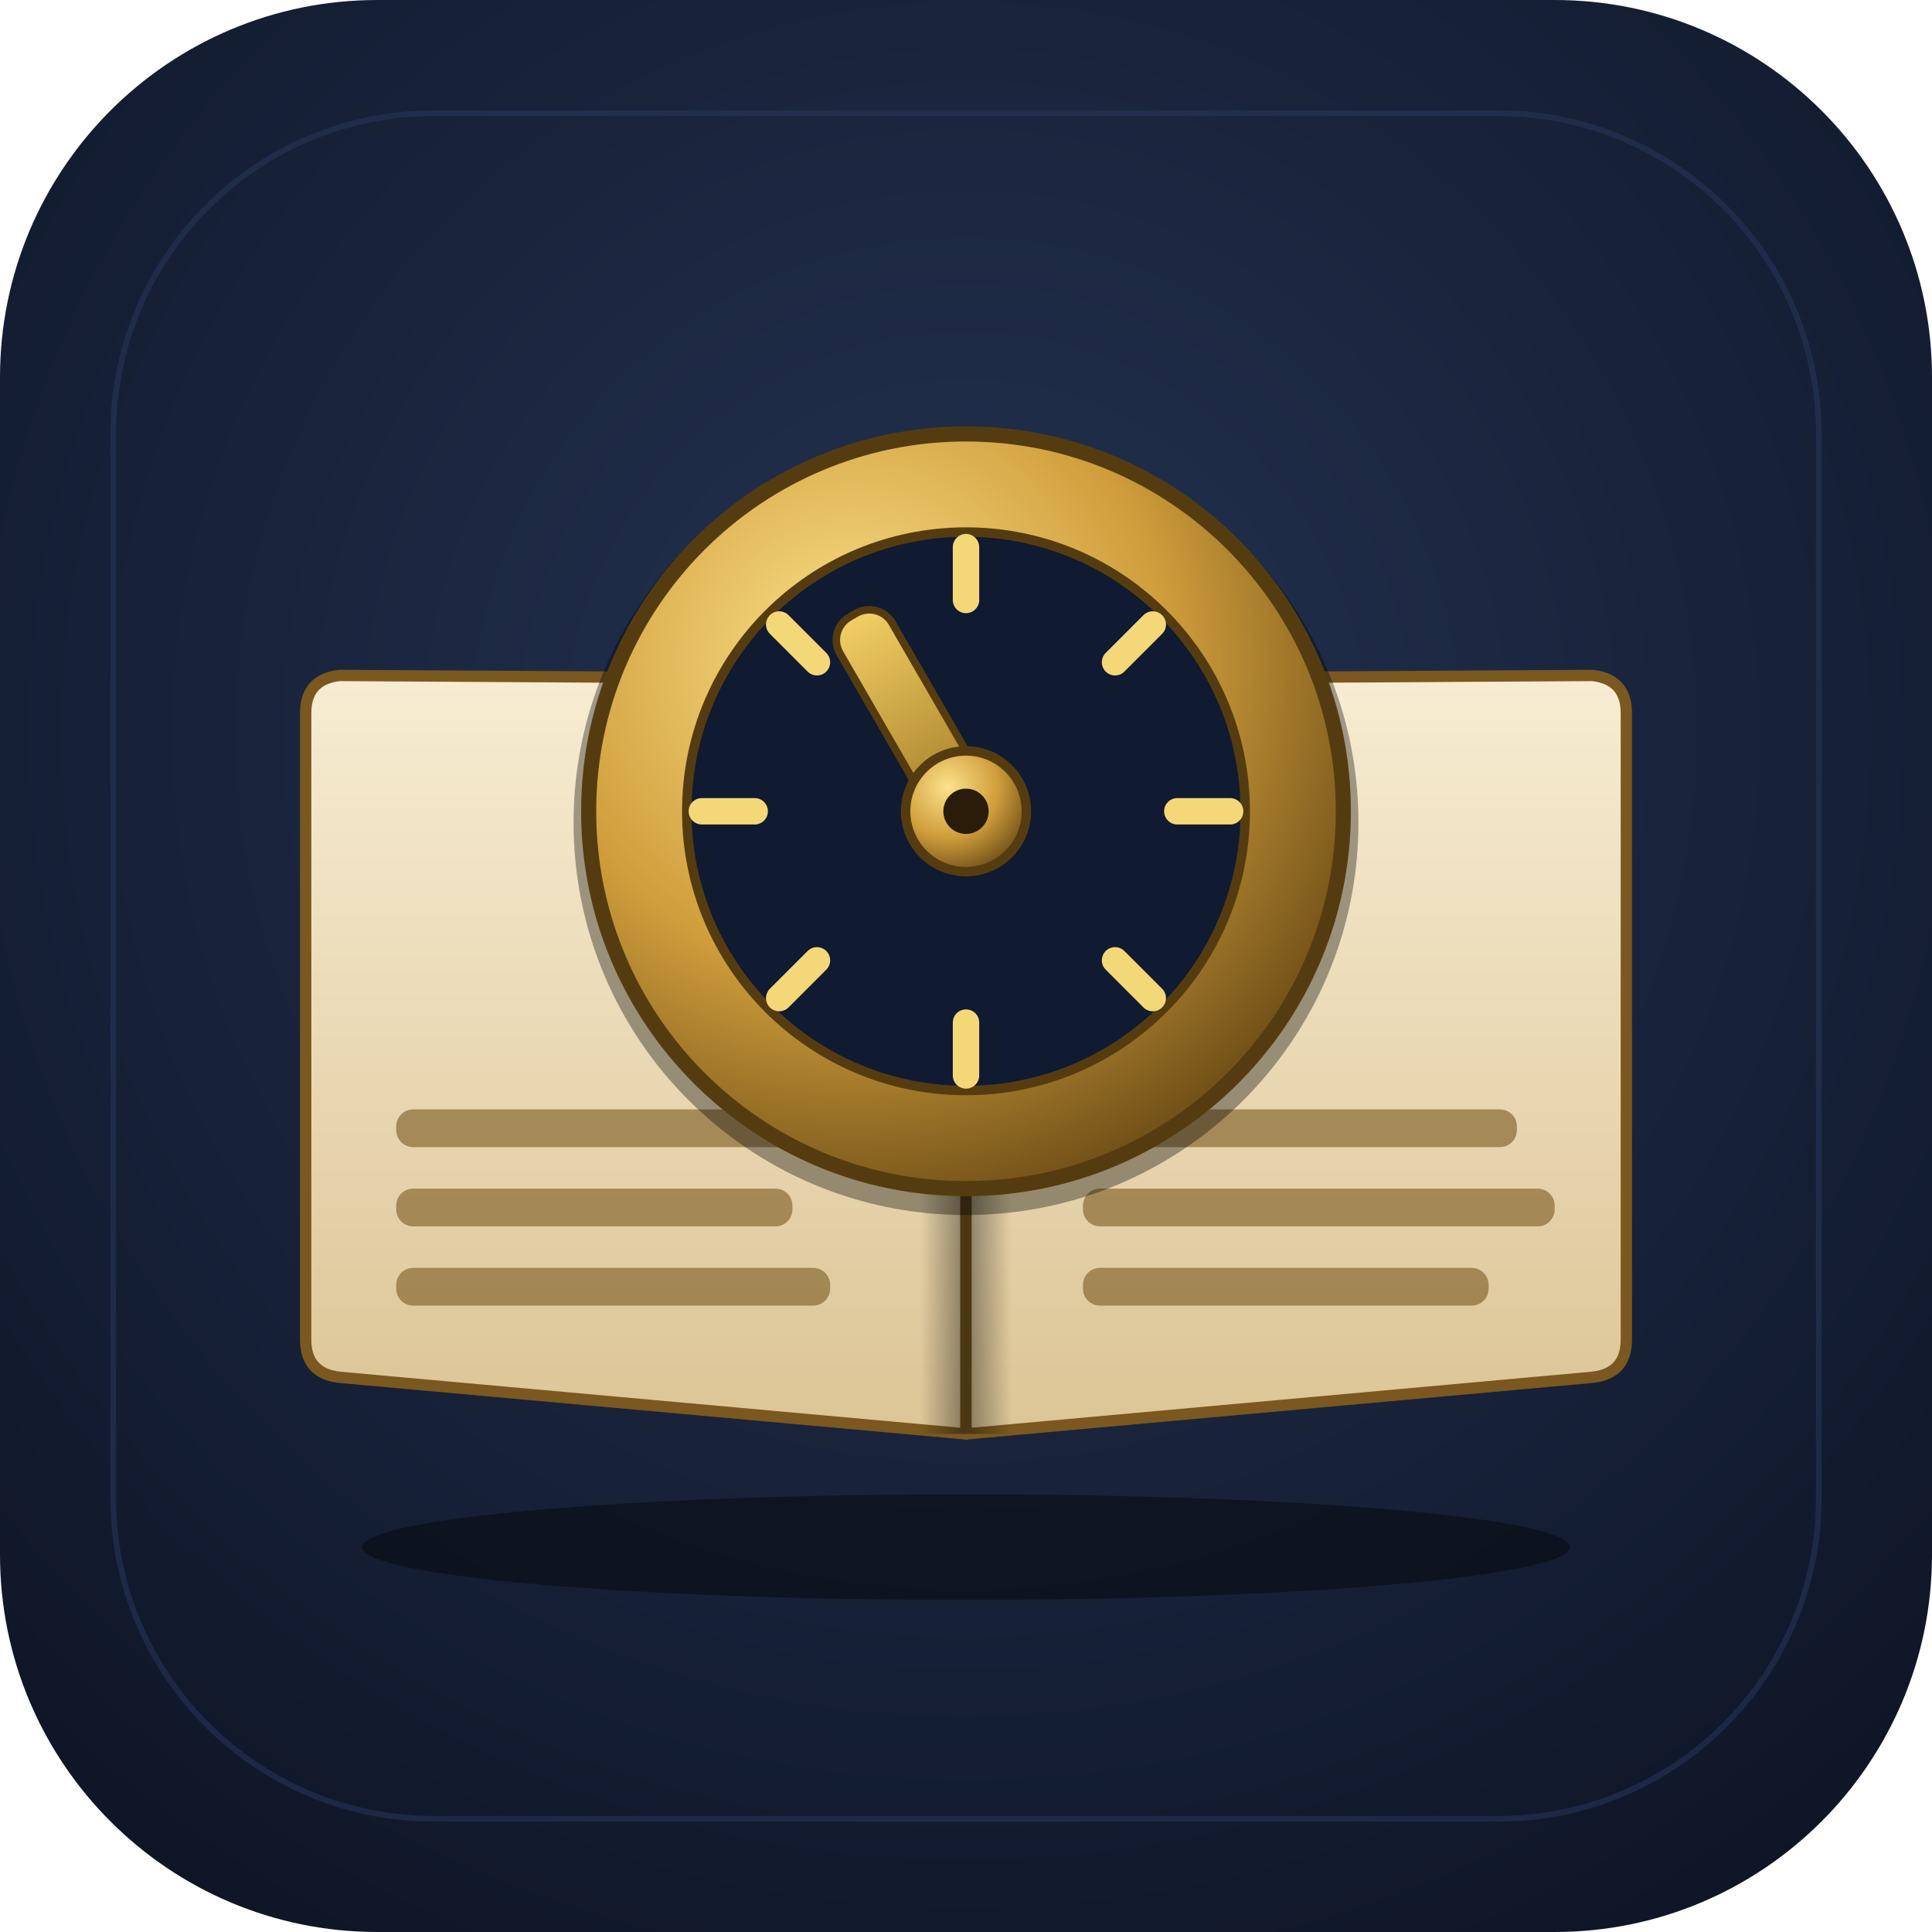
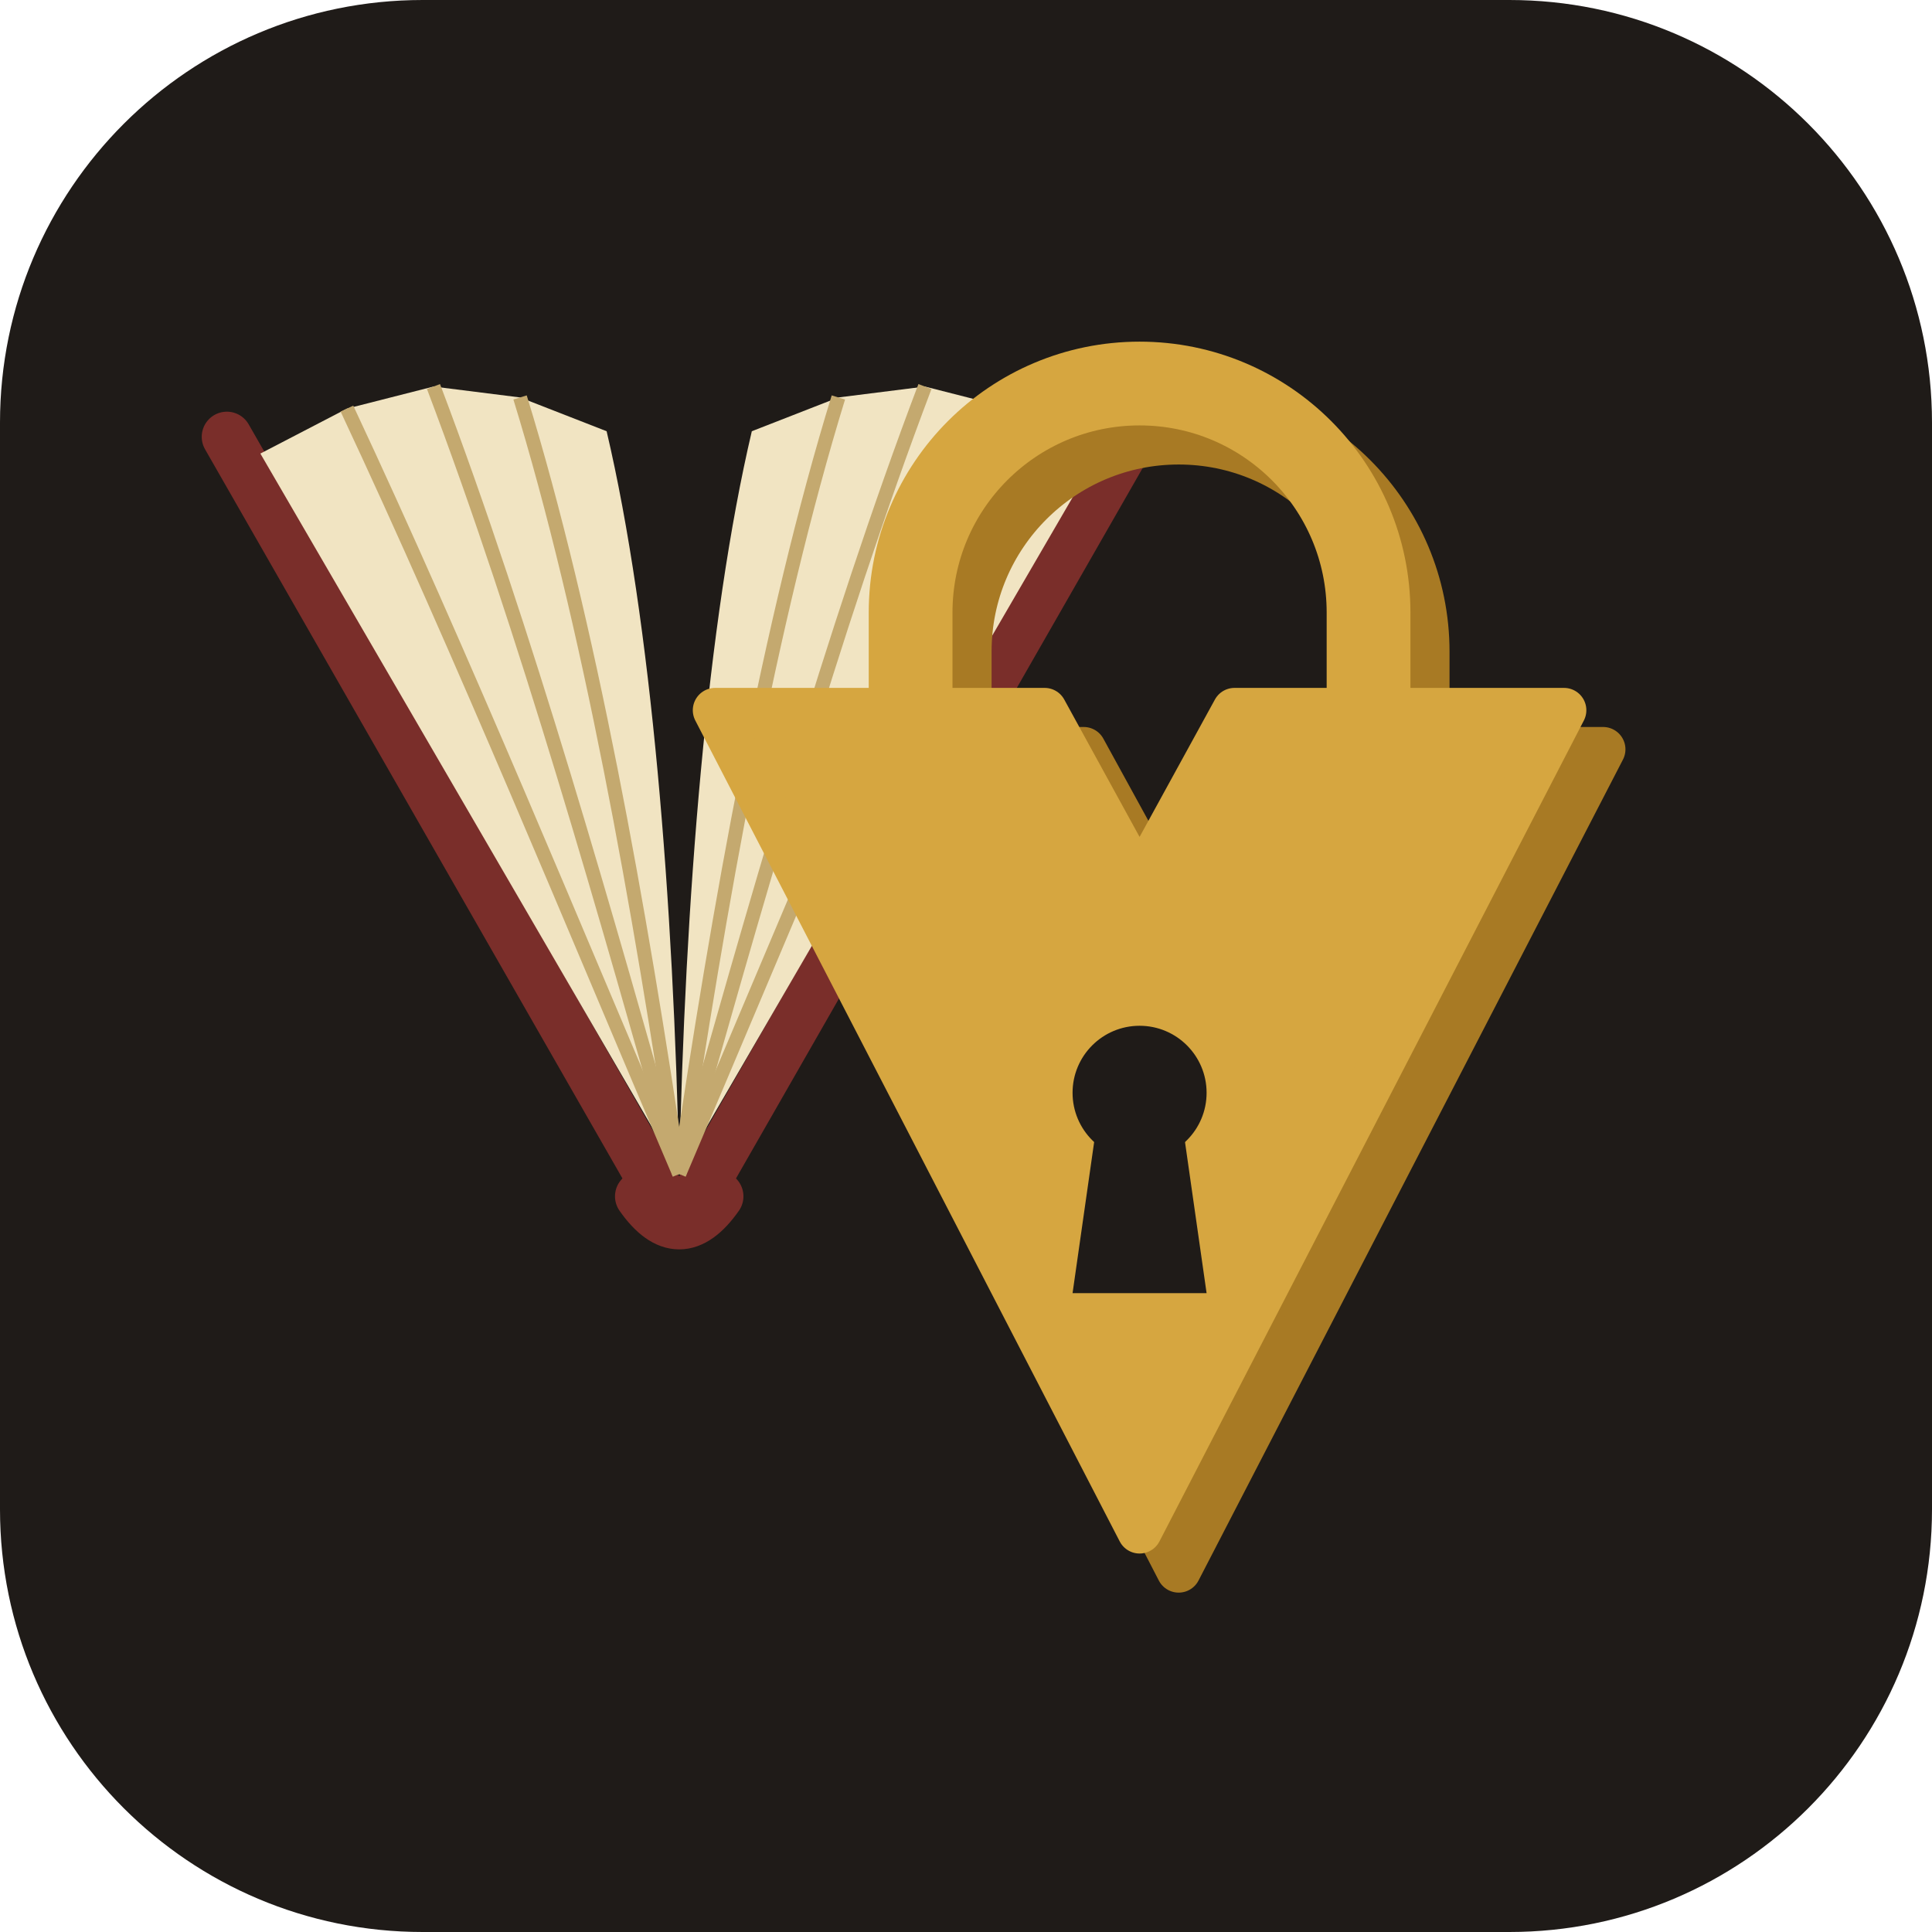
- <svg xmlns="http://www.w3.org/2000/svg" viewBox="0 0 1024 1024" width="1024" height="1024">
+ <svg xmlns="http://www.w3.org/2000/svg" xmlns:xlink="http://www.w3.org/1999/xlink" viewBox="0 0 512 512">
  <defs>
-     <radialGradient id="bg" cx="50%" cy="38%" r="75%">
-       <stop offset="0%" stop-color="#243352" />
-       <stop offset="100%" stop-color="#0d1424" />
-     </radialGradient>
-     <linearGradient id="page" x1="0%" y1="0%" x2="0%" y2="100%">
-       <stop offset="0%" stop-color="#f7ecd2" />
-       <stop offset="100%" stop-color="#dcc596" />
-     </linearGradient>
-     <linearGradient id="spineShadow" x1="0%" y1="0%" x2="100%" y2="0%">
-       <stop offset="0%" stop-color="#000" stop-opacity="0" />
-       <stop offset="50%" stop-color="#000" stop-opacity="0.4" />
-       <stop offset="100%" stop-color="#000" stop-opacity="0" />
-     </linearGradient>
-     <radialGradient id="brass" cx="35%" cy="30%" r="75%">
-       <stop offset="0%" stop-color="#fce28a" />
-       <stop offset="55%" stop-color="#d09e3c" />
-       <stop offset="100%" stop-color="#6f4f17" />
-     </radialGradient>
-     <linearGradient id="brassFlat" x1="0%" y1="0%" x2="0%" y2="100%">
-       <stop offset="0%" stop-color="#f3cf65" />
-       <stop offset="100%" stop-color="#9a7320" />
-     </linearGradient>
+     <g id="book-half">
+       <path d="M-4 150 L-162 -126" stroke="#7a2e2a" stroke-width="18" stroke-linecap="round" />
+       <path d="M0 138 C-50 52 -100 -34 -150 -120 L-119 -136.1 L-88 -144 L-57 -140.1 L-26 -128 C-10 -60 -2 40 0 138Z" fill="#f1e4c2" />
+       <g stroke="#c4a96f" stroke-width="5" fill="none">
+         <path d="M0 138 C-38 49 -77.5 -47.6 -119 -136.1" />
+         <path d="M0 138 C-26 46 -55 -57 -88 -144" />
+         <path d="M0 138 C-14 43 -32.5 -60.6 -57 -140.1" />
+       </g>
+     </g>
+     <path id="shackle" d="M-82 -140 V-182 A82 82 0 0 1 82 -182 V-140" stroke-width="30" fill="none" />
+     <path id="lock-body" d="M-152 -147 H-34 L0 -85 L34 -147 H152 L0 147Z" stroke-width="16" stroke-linejoin="round" />
  </defs>
-   <rect x="0" y="0" width="1024" height="1024" rx="200" ry="200" fill="url(#bg)" />
-   <rect x="60" y="60" width="904" height="904" rx="170" ry="170" fill="none" stroke="#2a3a5e" stroke-width="3" opacity="0.5" />
-   <ellipse cx="512" cy="820" rx="320" ry="28" fill="#000" opacity="0.4" />
-   <path d="M 512 360            L 512 760            L 180 730            Q 162 728 162 710            L 162 378            Q 162 360 180 358            Z" fill="url(#page)" stroke="#7a5820" stroke-width="6" stroke-linejoin="round" />
-   <path d="M 512 360            L 512 760            L 844 730            Q 862 728 862 710            L 862 378            Q 862 360 844 358            Z" fill="url(#page)" stroke="#7a5820" stroke-width="6" stroke-linejoin="round" />
-   <rect x="488" y="360" width="48" height="400" fill="url(#spineShadow)" />
-   <g fill="#7a5820" opacity="0.6">
-     <rect x="210" y="588" width="240" height="20" rx="9" />
-     <rect x="210" y="630" width="210" height="20" rx="9" />
-     <rect x="210" y="672" width="230" height="20" rx="9" />
-     <rect x="574" y="588" width="230" height="20" rx="9" />
-     <rect x="574" y="630" width="250" height="20" rx="9" />
-     <rect x="574" y="672" width="215" height="20" rx="9" />
+   <rect width="512" height="512" rx="112" fill="#1f1b18" />
+   <g transform="translate(180 209) scale(0.74)">
+     <use xlink:href="#book-half" />
+     <use xlink:href="#book-half" transform="scale(-1 1)" />
+     <path d="M-14 146 Q0 166 14 146" stroke="#7a2e2a" stroke-width="18" fill="none" stroke-linecap="round" />
  </g>
-   <circle cx="512" cy="436" r="208" fill="#000" opacity="0.35" />
-   <circle cx="512" cy="430" r="200" fill="url(#brass)" stroke="#553c10" stroke-width="8" />
-   <circle cx="512" cy="430" r="148" fill="#101a30" stroke="#553c10" stroke-width="5" />
-   <g stroke="#f4d878" stroke-width="14" stroke-linecap="round">
-     <line x1="512" y1="290" x2="512" y2="318" />
-     <line x1="611" y1="331" x2="591" y2="351" />
-     <line x1="652" y1="430" x2="624" y2="430" />
-     <line x1="611" y1="529" x2="591" y2="509" />
-     <line x1="512" y1="570" x2="512" y2="542" />
-     <line x1="413" y1="529" x2="433" y2="509" />
-     <line x1="372" y1="430" x2="400" y2="430" />
-     <line x1="413" y1="331" x2="433" y2="351" />
+   <g transform="translate(302 297) scale(0.74)">
+     <g transform="translate(14 14)" fill="#a87a24" stroke="#a87a24">
+       <use xlink:href="#shackle" fill="none" />
+       <use xlink:href="#lock-body" />
+     </g>
+     <g fill="#d6a640" stroke="#d6a640">
+       <use xlink:href="#shackle" fill="none" />
+       <use xlink:href="#lock-body" />
+     </g>
+     <circle cx="0" cy="-10" r="24" fill="#1f1b18" />
+     <path d="M-14.88 -2.08 h29.76 l9.12 63.84 h-48z" fill="#1f1b18" />
  </g>
-   <g transform="rotate(-30 512 430)">
-     <rect x="496" y="310" width="32" height="130" rx="14" fill="url(#brassFlat)" stroke="#553c10" stroke-width="4" />
-   </g>
-   <circle cx="512" cy="430" r="32" fill="url(#brass)" stroke="#553c10" stroke-width="5" />
-   <circle cx="512" cy="430" r="12" fill="#2a1c08" />
</svg>
